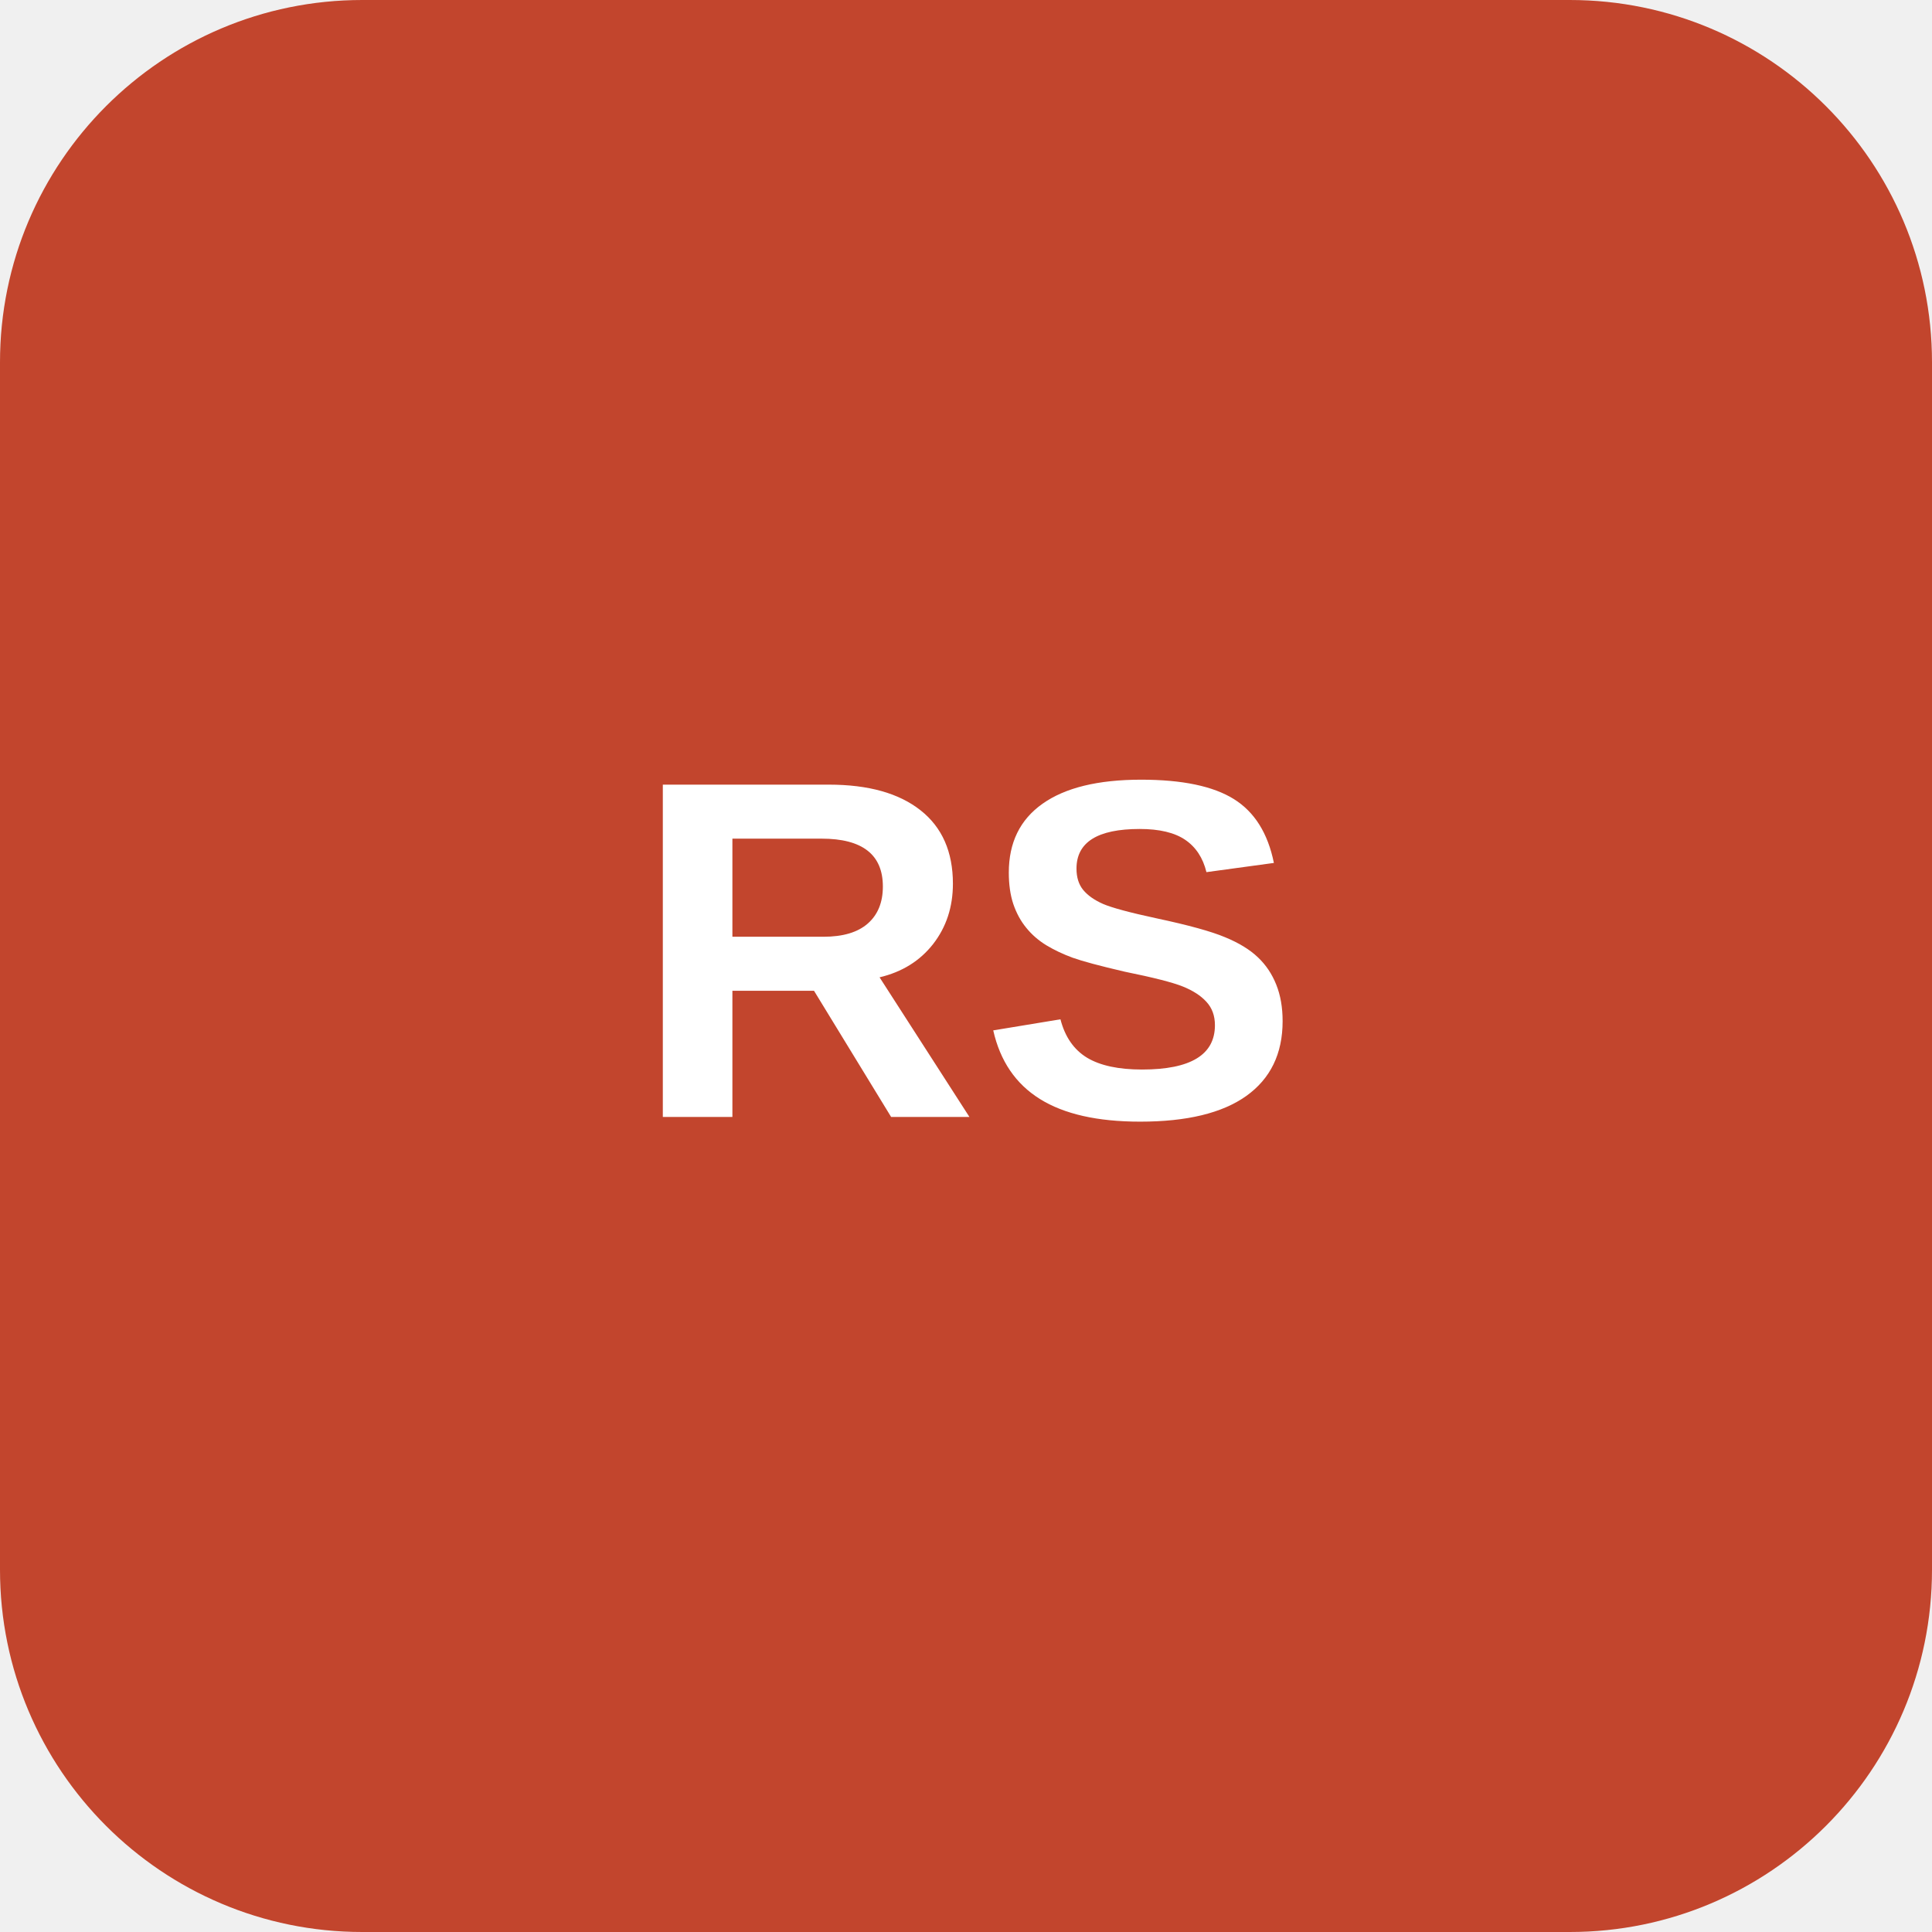
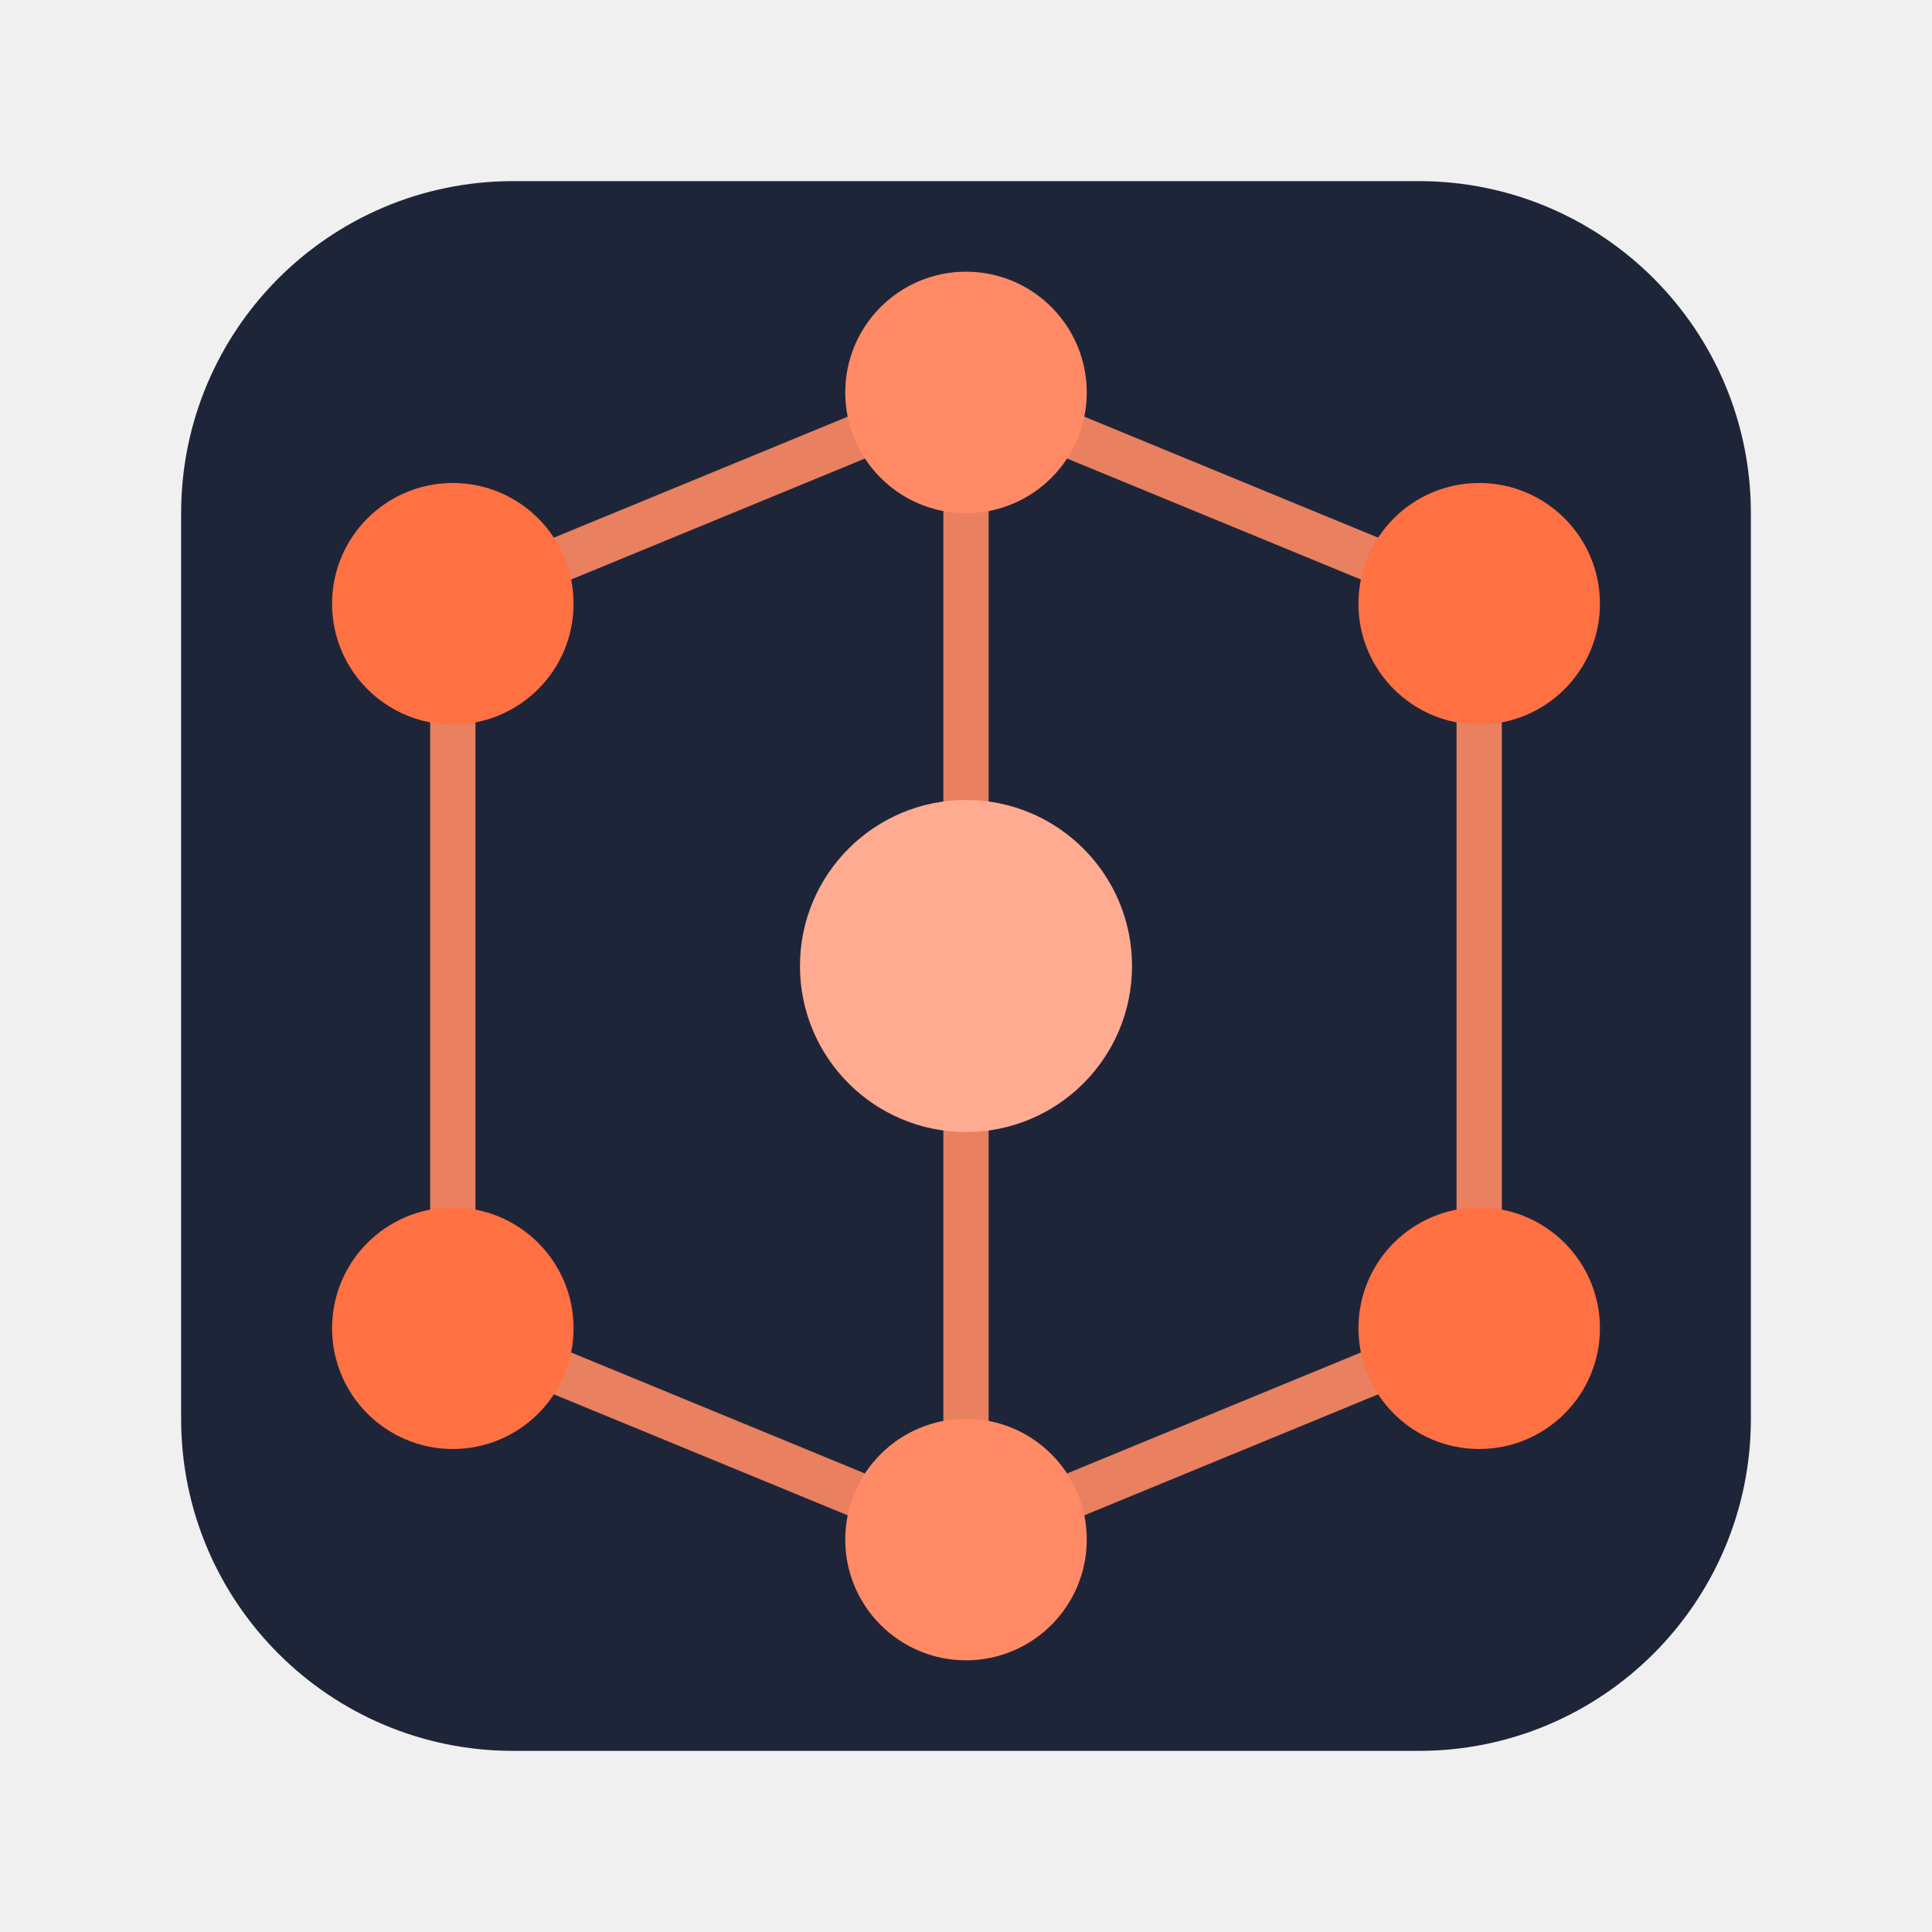
- <svg xmlns="http://www.w3.org/2000/svg" width="128" height="128" viewBox="0 0 128 128" role="img" aria-label="RS icon">
-   <rect width="128" height="128" rx="24" fill="#C2452D" />
-   <text x="64" y="74" font-family="Arial, sans-serif" font-size="32" font-weight="700" text-anchor="middle" fill="#FFFFFF">RS</text>
+ <svg xmlns="http://www.w3.org/2000/svg" viewBox="0 0 128 128" role="img" aria-label="Amazon Redshift icon">
+   <rect x="12" y="12" width="104" height="104" rx="22" fill="#1f2538" />
+   <g stroke="#ff8a65" stroke-width="3" stroke-linecap="round" opacity="0.9">
+     <line x1="30" y1="40" x2="64" y2="26" />
+     <line x1="64" y1="26" x2="98" y2="40" />
+     <line x1="30" y1="88" x2="64" y2="102" />
+     <line x1="64" y1="102" x2="98" y2="88" />
+     <line x1="30" y1="40" x2="30" y2="88" />
+     <line x1="98" y1="40" x2="98" y2="88" />
+     <line x1="64" y1="26" x2="64" y2="102" />
+   </g>
+   <circle cx="30" cy="40" r="8" fill="#ff7043" />
+   <circle cx="64" cy="26" r="8" fill="#ff8a65" />
+   <circle cx="98" cy="40" r="8" fill="#ff7043" />
+   <circle cx="30" cy="88" r="8" fill="#ff7043" />
+   <circle cx="64" cy="102" r="8" fill="#ff8a65" />
+   <circle cx="98" cy="88" r="8" fill="#ff7043" />
+   <circle cx="64" cy="64" r="11" fill="#ffab91" />
</svg>
